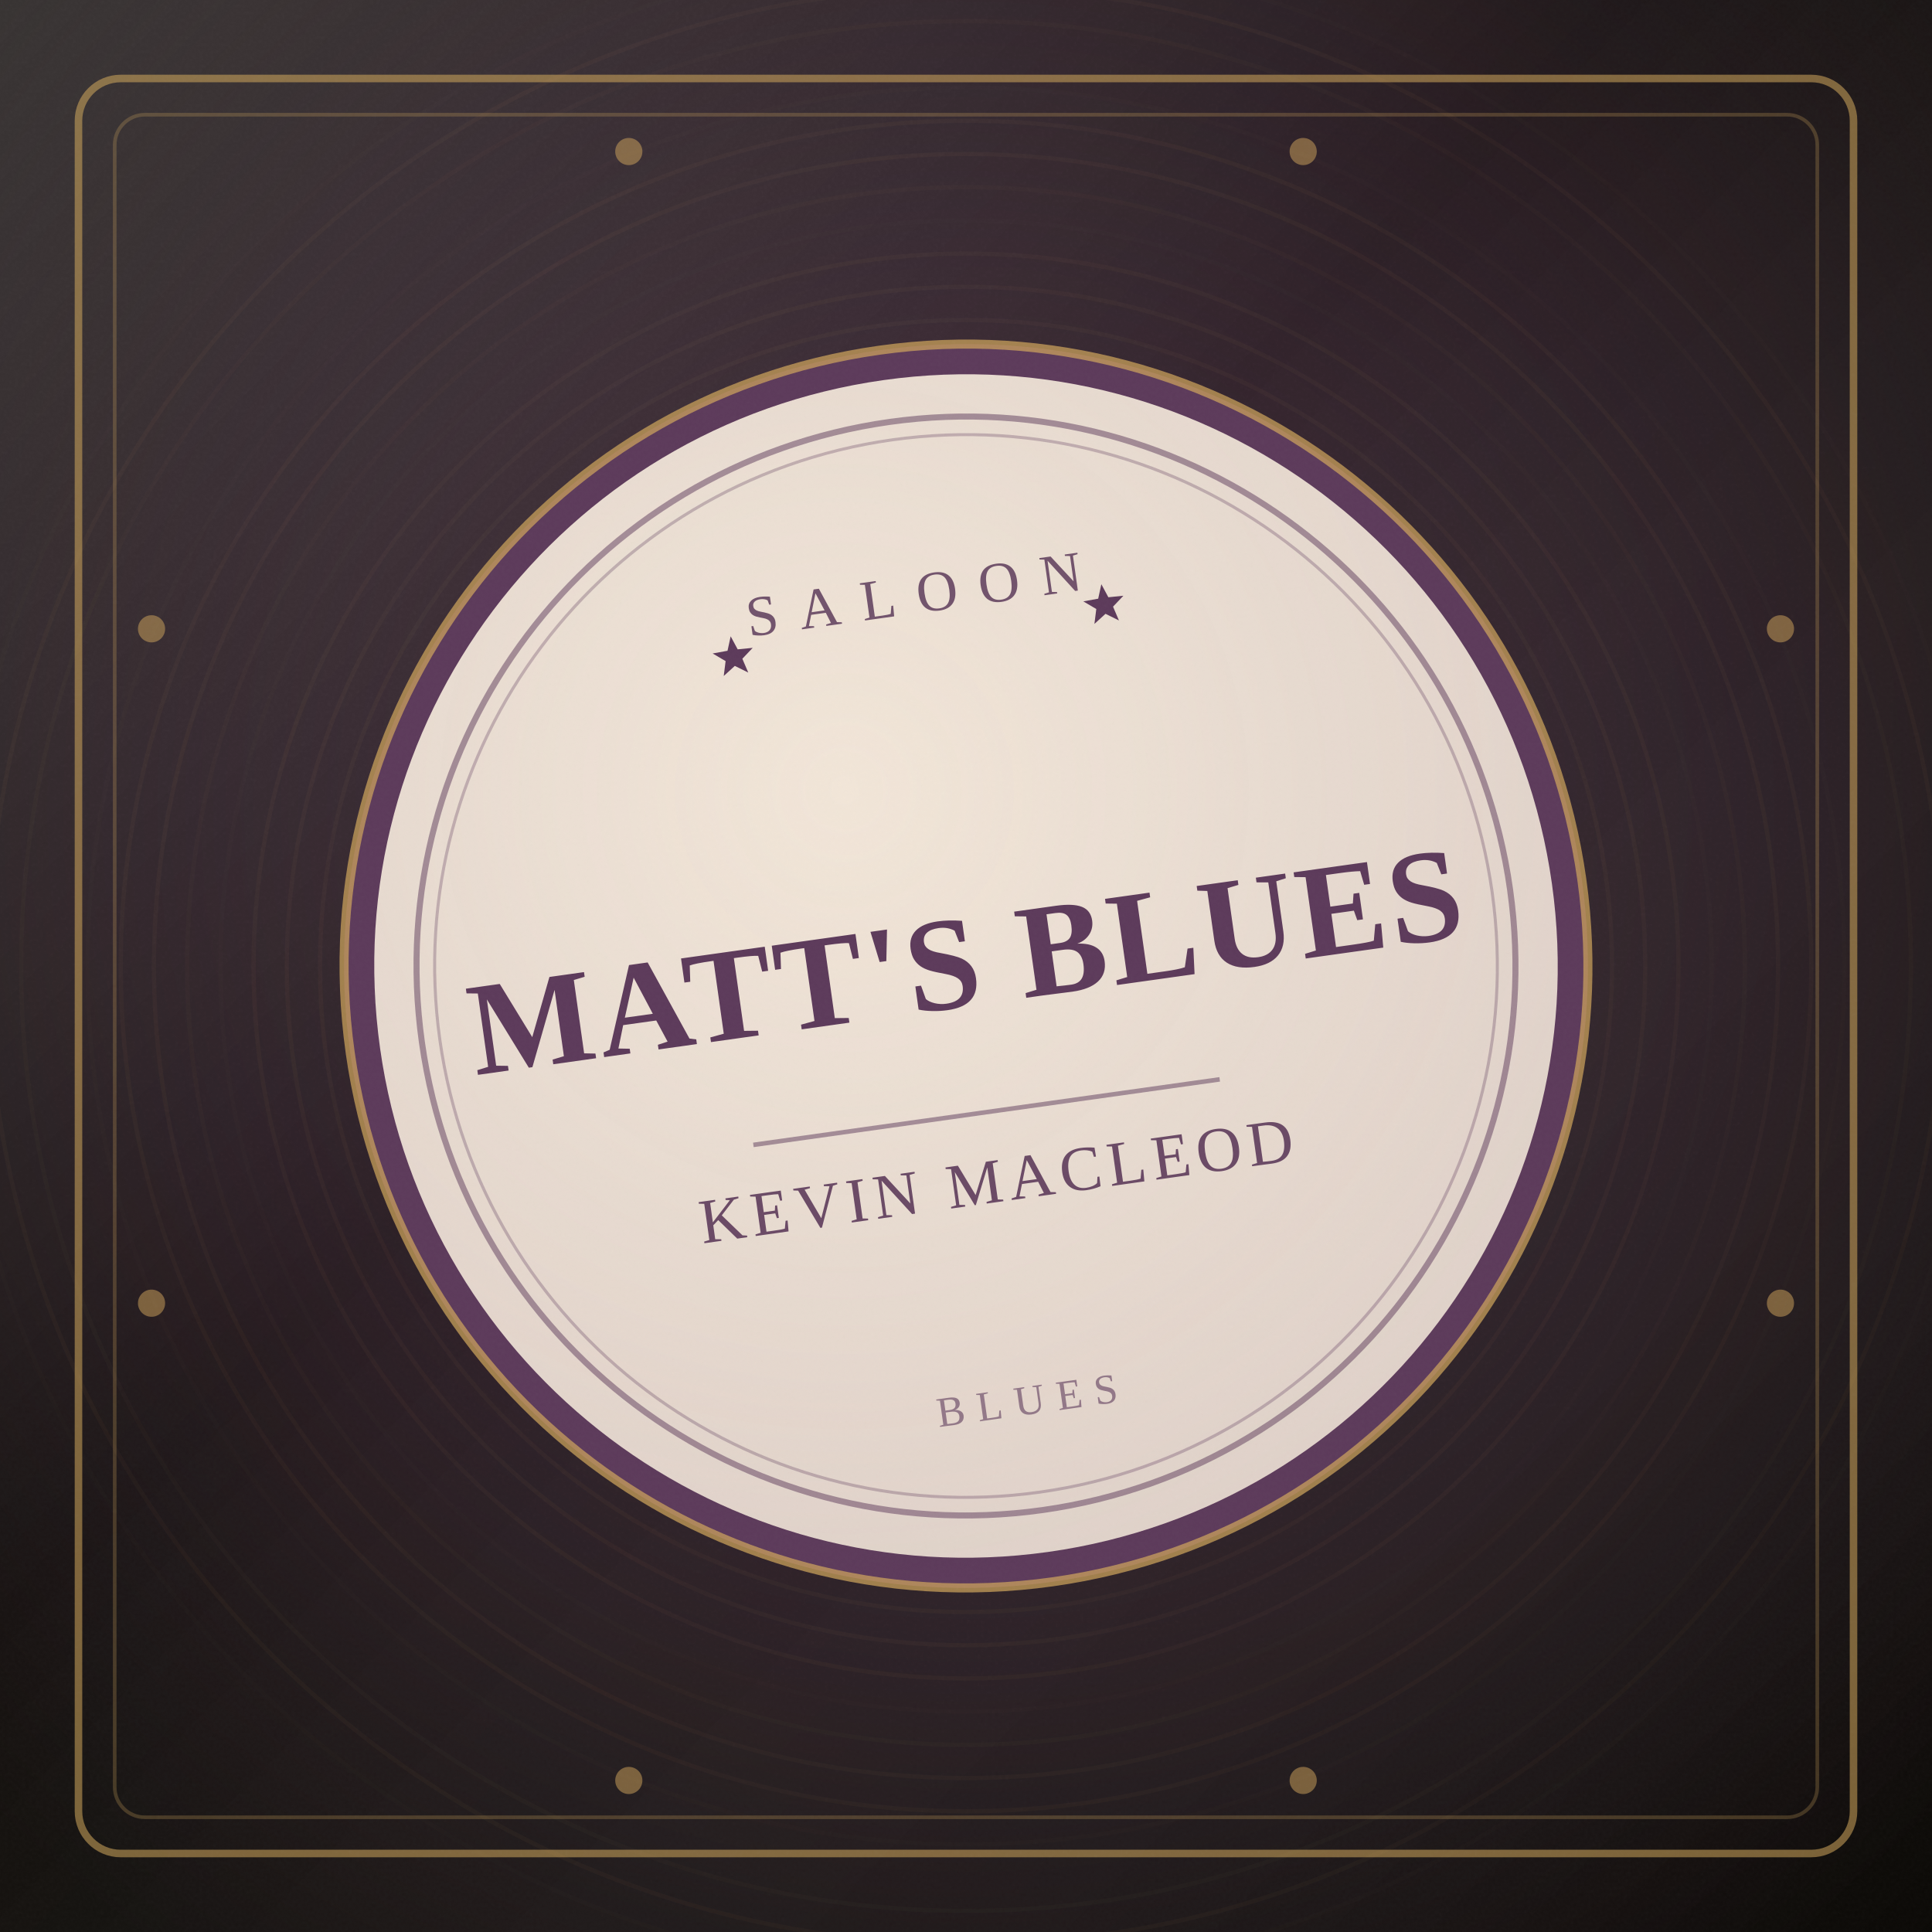
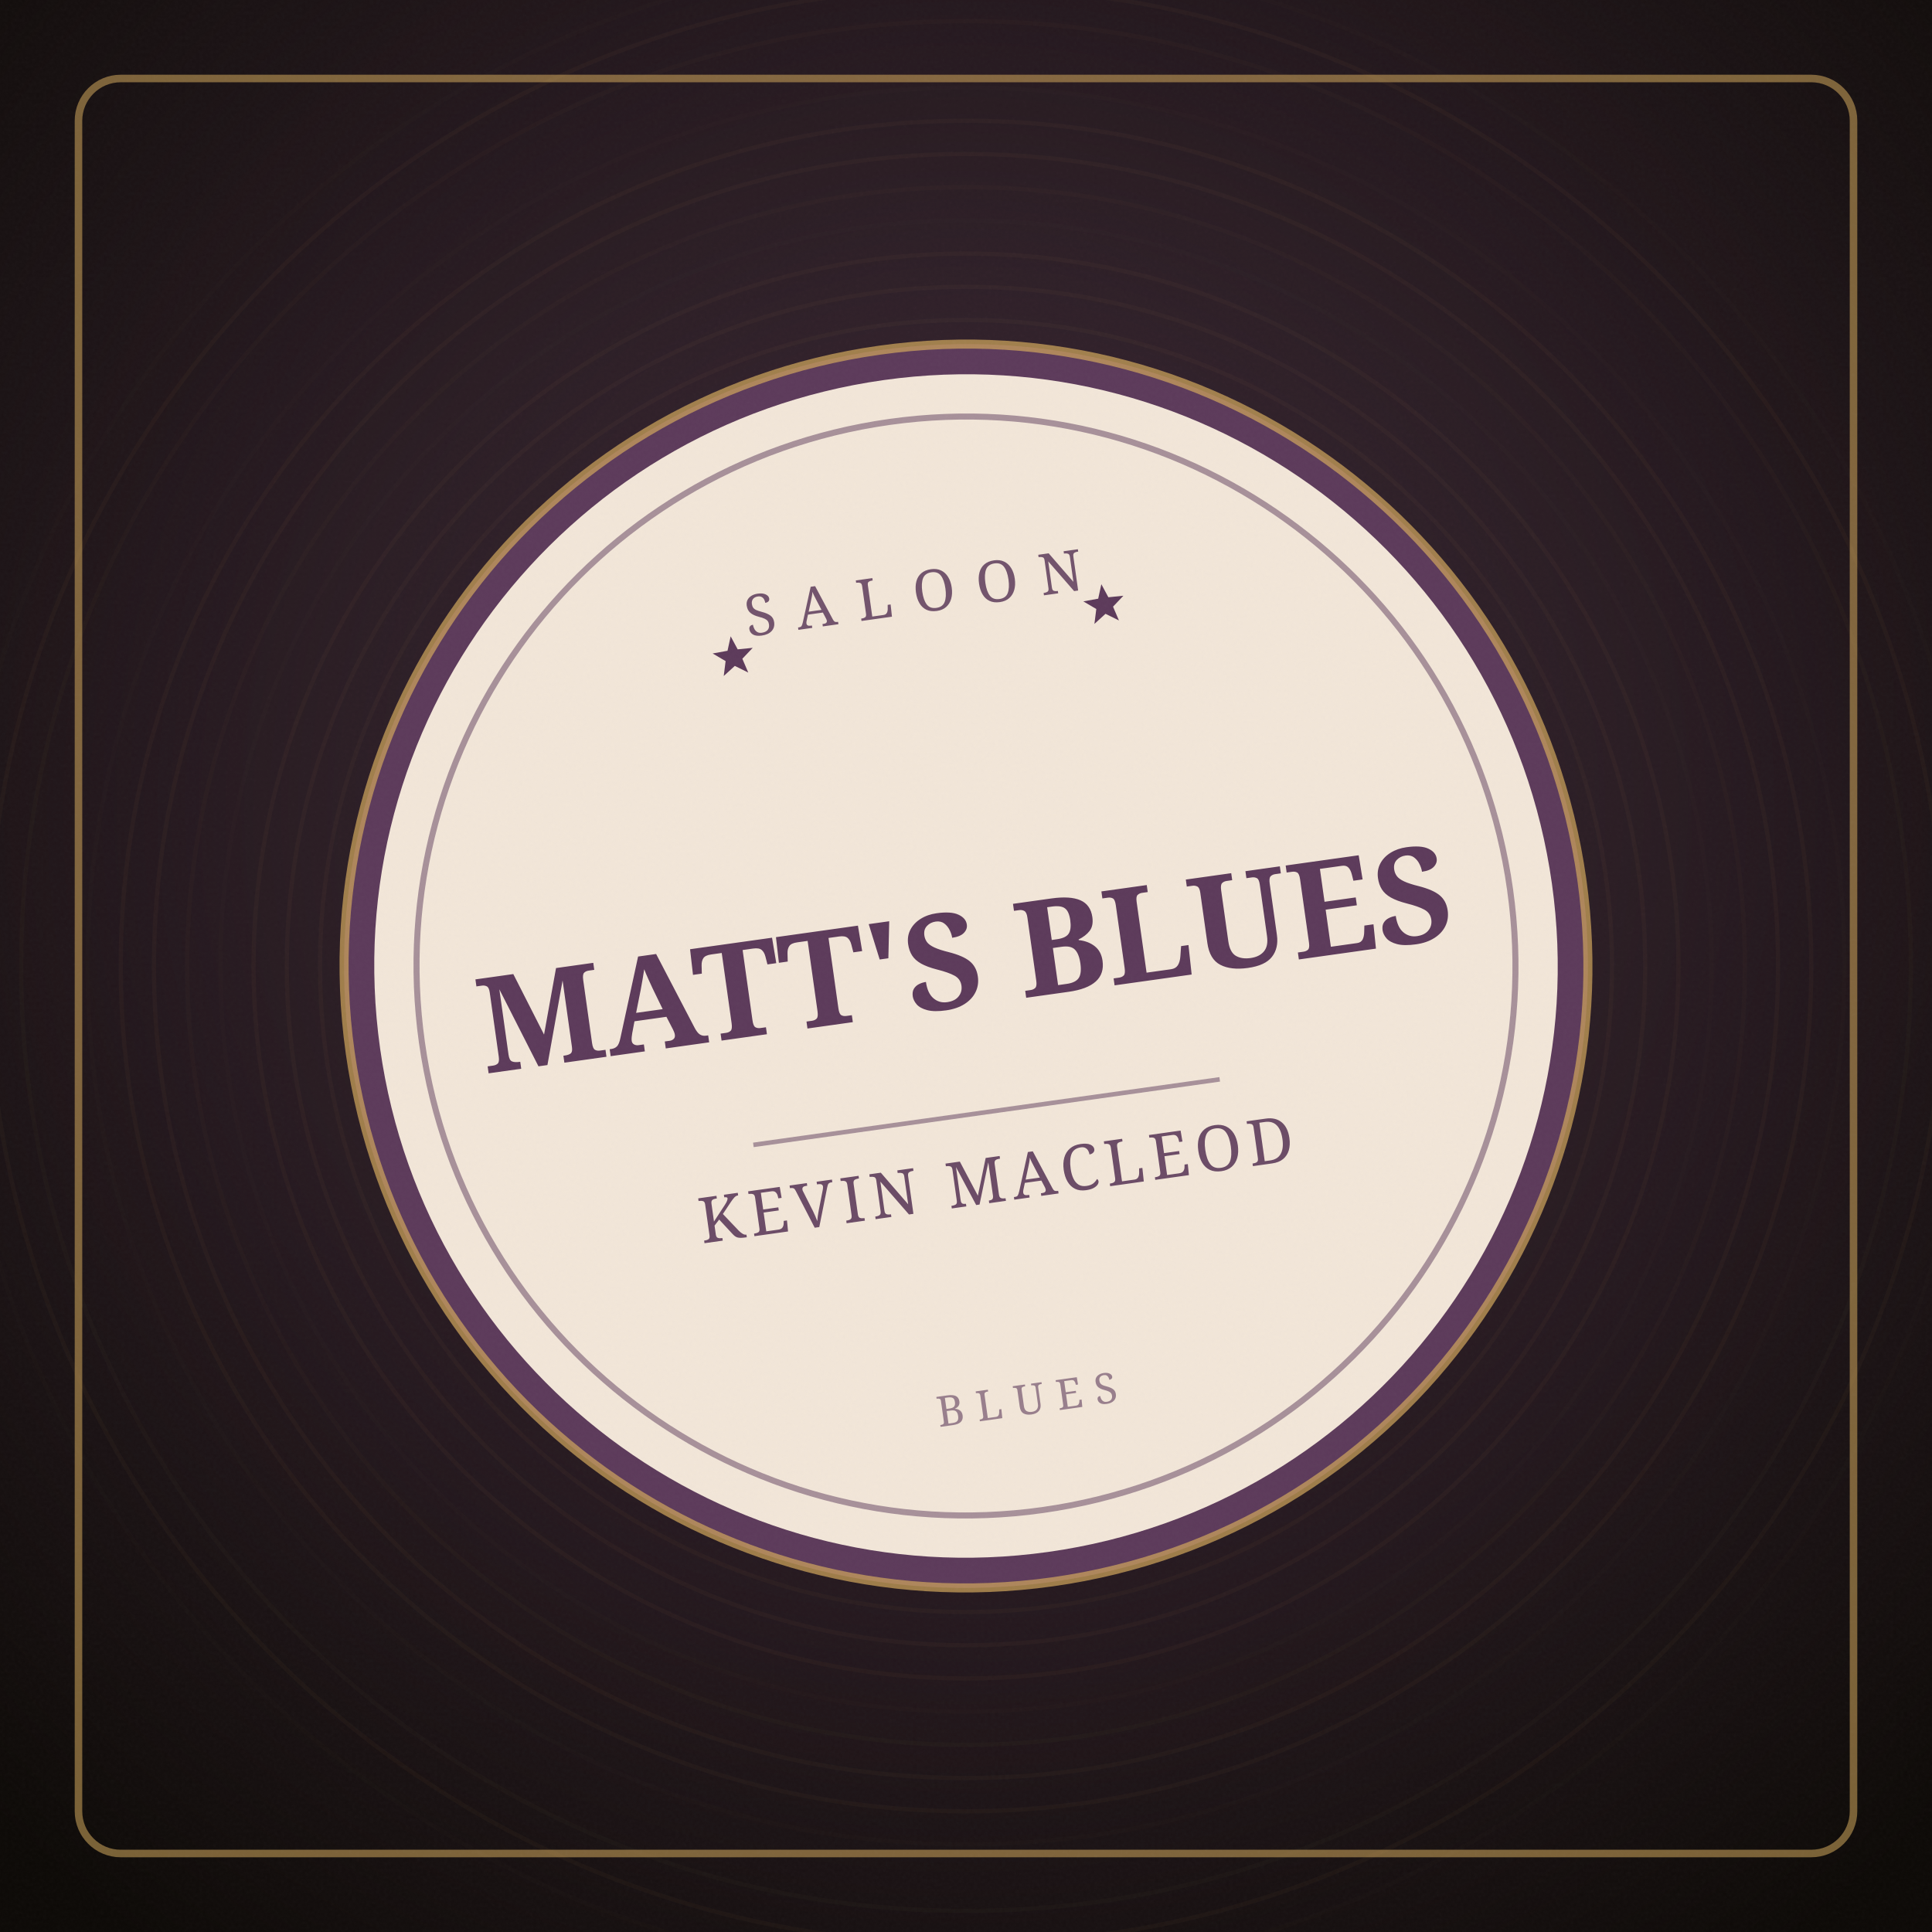
<svg xmlns="http://www.w3.org/2000/svg" viewBox="0 0 640 640" width="640" height="640" role="img" aria-label="Matt's Blues by Kevin MacLeod">
  <defs>
-     <radialGradient id="vig" cx="50%" cy="42%" r="72%">
+     <radialGradient id="v" cx="50%" cy="42%" r="72%">
      <stop offset="0%" stop-color="#5C3A5A" stop-opacity="0.55" />
-       <stop offset="100%" stop-color="#000000" stop-opacity="0.62" />
+       <stop offset="100%" stop-color="#000" stop-opacity="0.62" />
    </radialGradient>
-     <radialGradient id="lbl" cx="42%" cy="34%" r="78%">
-       <stop offset="0%" stop-color="#F2E6D8" />
-       <stop offset="100%" stop-color="#F2E6D8" stop-opacity="0.86" />
-     </radialGradient>
-     <linearGradient id="sheen" x1="0" y1="0" x2="1" y2="1">
-       <stop offset="0%" stop-color="#ffffff" stop-opacity="0.16" />
-       <stop offset="42%" stop-color="#ffffff" stop-opacity="0.02" />
-       <stop offset="100%" stop-color="#000000" stop-opacity="0.16" />
-     </linearGradient>
-     <filter id="paper" x="-10%" y="-10%" width="120%" height="120%">
-       <feTurbulence type="fractalNoise" baseFrequency="0.85" numOctaves="3" seed="275" result="n" />
-       <feColorMatrix in="n" type="saturate" values="0" />
+     <filter id="p" x="-10%" y="-10%" width="120%" height="120%">
+       <feTurbulence type="fractalNoise" baseFrequency="0.85" numOctaves="3" seed="275" />
+       <feColorMatrix type="saturate" values="0" />
      <feComponentTransfer>
        <feFuncA type="linear" slope="0.055" />
      </feComponentTransfer>
      <feComposite operator="in" in2="SourceGraphic" />
    </filter>
  </defs>
  <rect width="640" height="640" fill="#1F1710" />
-   <rect width="640" height="640" fill="url(#vig)" />
+   <rect width="640" height="640" fill="url(#v)" />
  <circle cx="320" cy="320" r="214" fill="none" stroke="#D2A75C" stroke-opacity="0.038" stroke-width="1.4" />
  <circle cx="320" cy="320" r="225" fill="none" stroke="#D2A75C" stroke-opacity="0.038" stroke-width="1.4" />
  <circle cx="320" cy="320" r="236" fill="none" stroke="#D2A75C" stroke-opacity="0.038" stroke-width="1.4" />
  <circle cx="320" cy="320" r="247" fill="none" stroke="#D2A75C" stroke-opacity="0.014" stroke-width="1.4" />
  <circle cx="320" cy="320" r="258" fill="none" stroke="#D2A75C" stroke-opacity="0.026" stroke-width="1.4" />
  <circle cx="320" cy="320" r="269" fill="none" stroke="#D2A75C" stroke-opacity="0.038" stroke-width="1.4" />
  <circle cx="320" cy="320" r="280" fill="none" stroke="#D2A75C" stroke-opacity="0.038" stroke-width="1.4" />
  <circle cx="320" cy="320" r="291" fill="none" stroke="#D2A75C" stroke-opacity="0.014" stroke-width="1.4" />
  <circle cx="320" cy="320" r="302" fill="none" stroke="#D2A75C" stroke-opacity="0.002" stroke-width="1.4" />
  <circle cx="320" cy="320" r="313" fill="none" stroke="#D2A75C" stroke-opacity="0.026" stroke-width="1.4" />
  <circle cx="320" cy="320" r="324" fill="none" stroke="#D2A75C" stroke-opacity="0.038" stroke-width="1.4" />
  <circle cx="320" cy="320" r="335" fill="none" stroke="#D2A75C" stroke-opacity="0.014" stroke-width="1.4" />
  <circle cx="320" cy="320" r="346" fill="none" stroke="#D2A75C" stroke-opacity="0.002" stroke-width="1.4" />
-   <rect width="640" height="640" fill="url(#sheen)" />
  <rect x="26" y="26" width="588" height="588" rx="14" fill="none" stroke="#D2A75C" stroke-opacity="0.55" stroke-width="2.5" />
-   <rect x="38" y="38" width="564" height="564" rx="10" fill="none" stroke="#D2A75C" stroke-opacity="0.26" stroke-width="1.2" />
-   <circle cx="589.8" cy="431.7" r="4.5" fill="#D2A75C" fill-opacity="0.5" />
-   <circle cx="431.7" cy="589.8" r="4.5" fill="#D2A75C" fill-opacity="0.5" />
-   <circle cx="208.3" cy="589.8" r="4.5" fill="#D2A75C" fill-opacity="0.5" />
-   <circle cx="50.2" cy="431.7" r="4.5" fill="#D2A75C" fill-opacity="0.5" />
-   <circle cx="50.2" cy="208.3" r="4.5" fill="#D2A75C" fill-opacity="0.5" />
-   <circle cx="208.3" cy="50.2" r="4.5" fill="#D2A75C" fill-opacity="0.5" />
-   <circle cx="431.7" cy="50.2" r="4.5" fill="#D2A75C" fill-opacity="0.5" />
-   <circle cx="589.8" cy="208.3" r="4.5" fill="#D2A75C" fill-opacity="0.5" />
  <g transform="rotate(-8 320 320)">
    <circle cx="320" cy="320" r="206" fill="#5C3A5A" stroke="#D2A75C" stroke-opacity="0.7" stroke-width="3" />
-     <circle cx="320" cy="320" r="196" fill="url(#lbl)" />
+     <circle cx="320" cy="320" r="196" fill="#F2E6D8" />
    <circle cx="320" cy="320" r="182" fill="none" stroke="#5C3A5A" stroke-opacity="0.5" stroke-width="2" />
-     <circle cx="320" cy="320" r="176" fill="none" stroke="#5C3A5A" stroke-opacity="0.3" stroke-width="1" />
-     <text x="320" y="202" text-anchor="middle" font-family="Georgia, 'Times New Roman', serif" font-size="19" letter-spacing="7" fill="#5C3A5A" fill-opacity="0.85">SALOON</text>
+     <text x="320" y="202" text-anchor="middle" font-family="Georgia, serif" font-size="19" letter-spacing="7" fill="#5C3A5A" fill-opacity="0.85">SALOON</text>
    <polygon points="258.0,201.0 259.7,205.6 264.7,205.8 260.8,208.9 262.1,213.7 258.0,210.9 253.9,213.7 255.2,208.9 251.3,205.8 256.3,205.6" fill="#5C3A5A" />
    <polygon points="382.0,201.0 383.7,205.6 388.7,205.8 384.8,208.9 386.1,213.7 382.0,210.9 377.9,213.7 379.2,208.9 375.3,205.8 380.3,205.6" fill="#5C3A5A" />
-     <g font-family="Georgia, 'Times New Roman', serif" font-weight="bold" fill="#5C3A5A">
-       <text x="320" y="333.2" text-anchor="middle" font-size="44" letter-spacing="1">MATT'S BLUES</text>
+     <g font-family="Georgia, serif" font-weight="bold" fill="#5C3A5A">
+       <text x="320" y="333.2" text-anchor="middle" font-size="44">MATT'S BLUES</text>
    </g>
    <line x1="242" y1="368.88" x2="398" y2="368.88" stroke="#5C3A5A" stroke-opacity="0.5" stroke-width="1.5" />
-     <text x="320" y="398.88" text-anchor="middle" font-family="Georgia, 'Times New Roman', serif" font-size="21" letter-spacing="2" fill="#5C3A5A" fill-opacity="0.9">KEVIN MACLEOD</text>
-     <text x="320" y="470" text-anchor="middle" font-family="Georgia, 'Times New Roman', serif" font-size="14" letter-spacing="4" fill="#5C3A5A" fill-opacity="0.6">BLUES</text>
+     <text x="320" y="398.88" text-anchor="middle" font-family="Georgia, serif" font-size="21" letter-spacing="2" fill="#5C3A5A" fill-opacity="0.9">KEVIN MACLEOD</text>
+     <text x="320" y="470" text-anchor="middle" font-family="Georgia, serif" font-size="14" letter-spacing="4" fill="#5C3A5A" fill-opacity="0.6">BLUES</text>
  </g>
-   <rect width="640" height="640" filter="url(#paper)" fill="#ffffff" opacity="0.5" />
+   <rect width="640" height="640" filter="url(#p)" fill="#fff" opacity="0.5" />
</svg>
